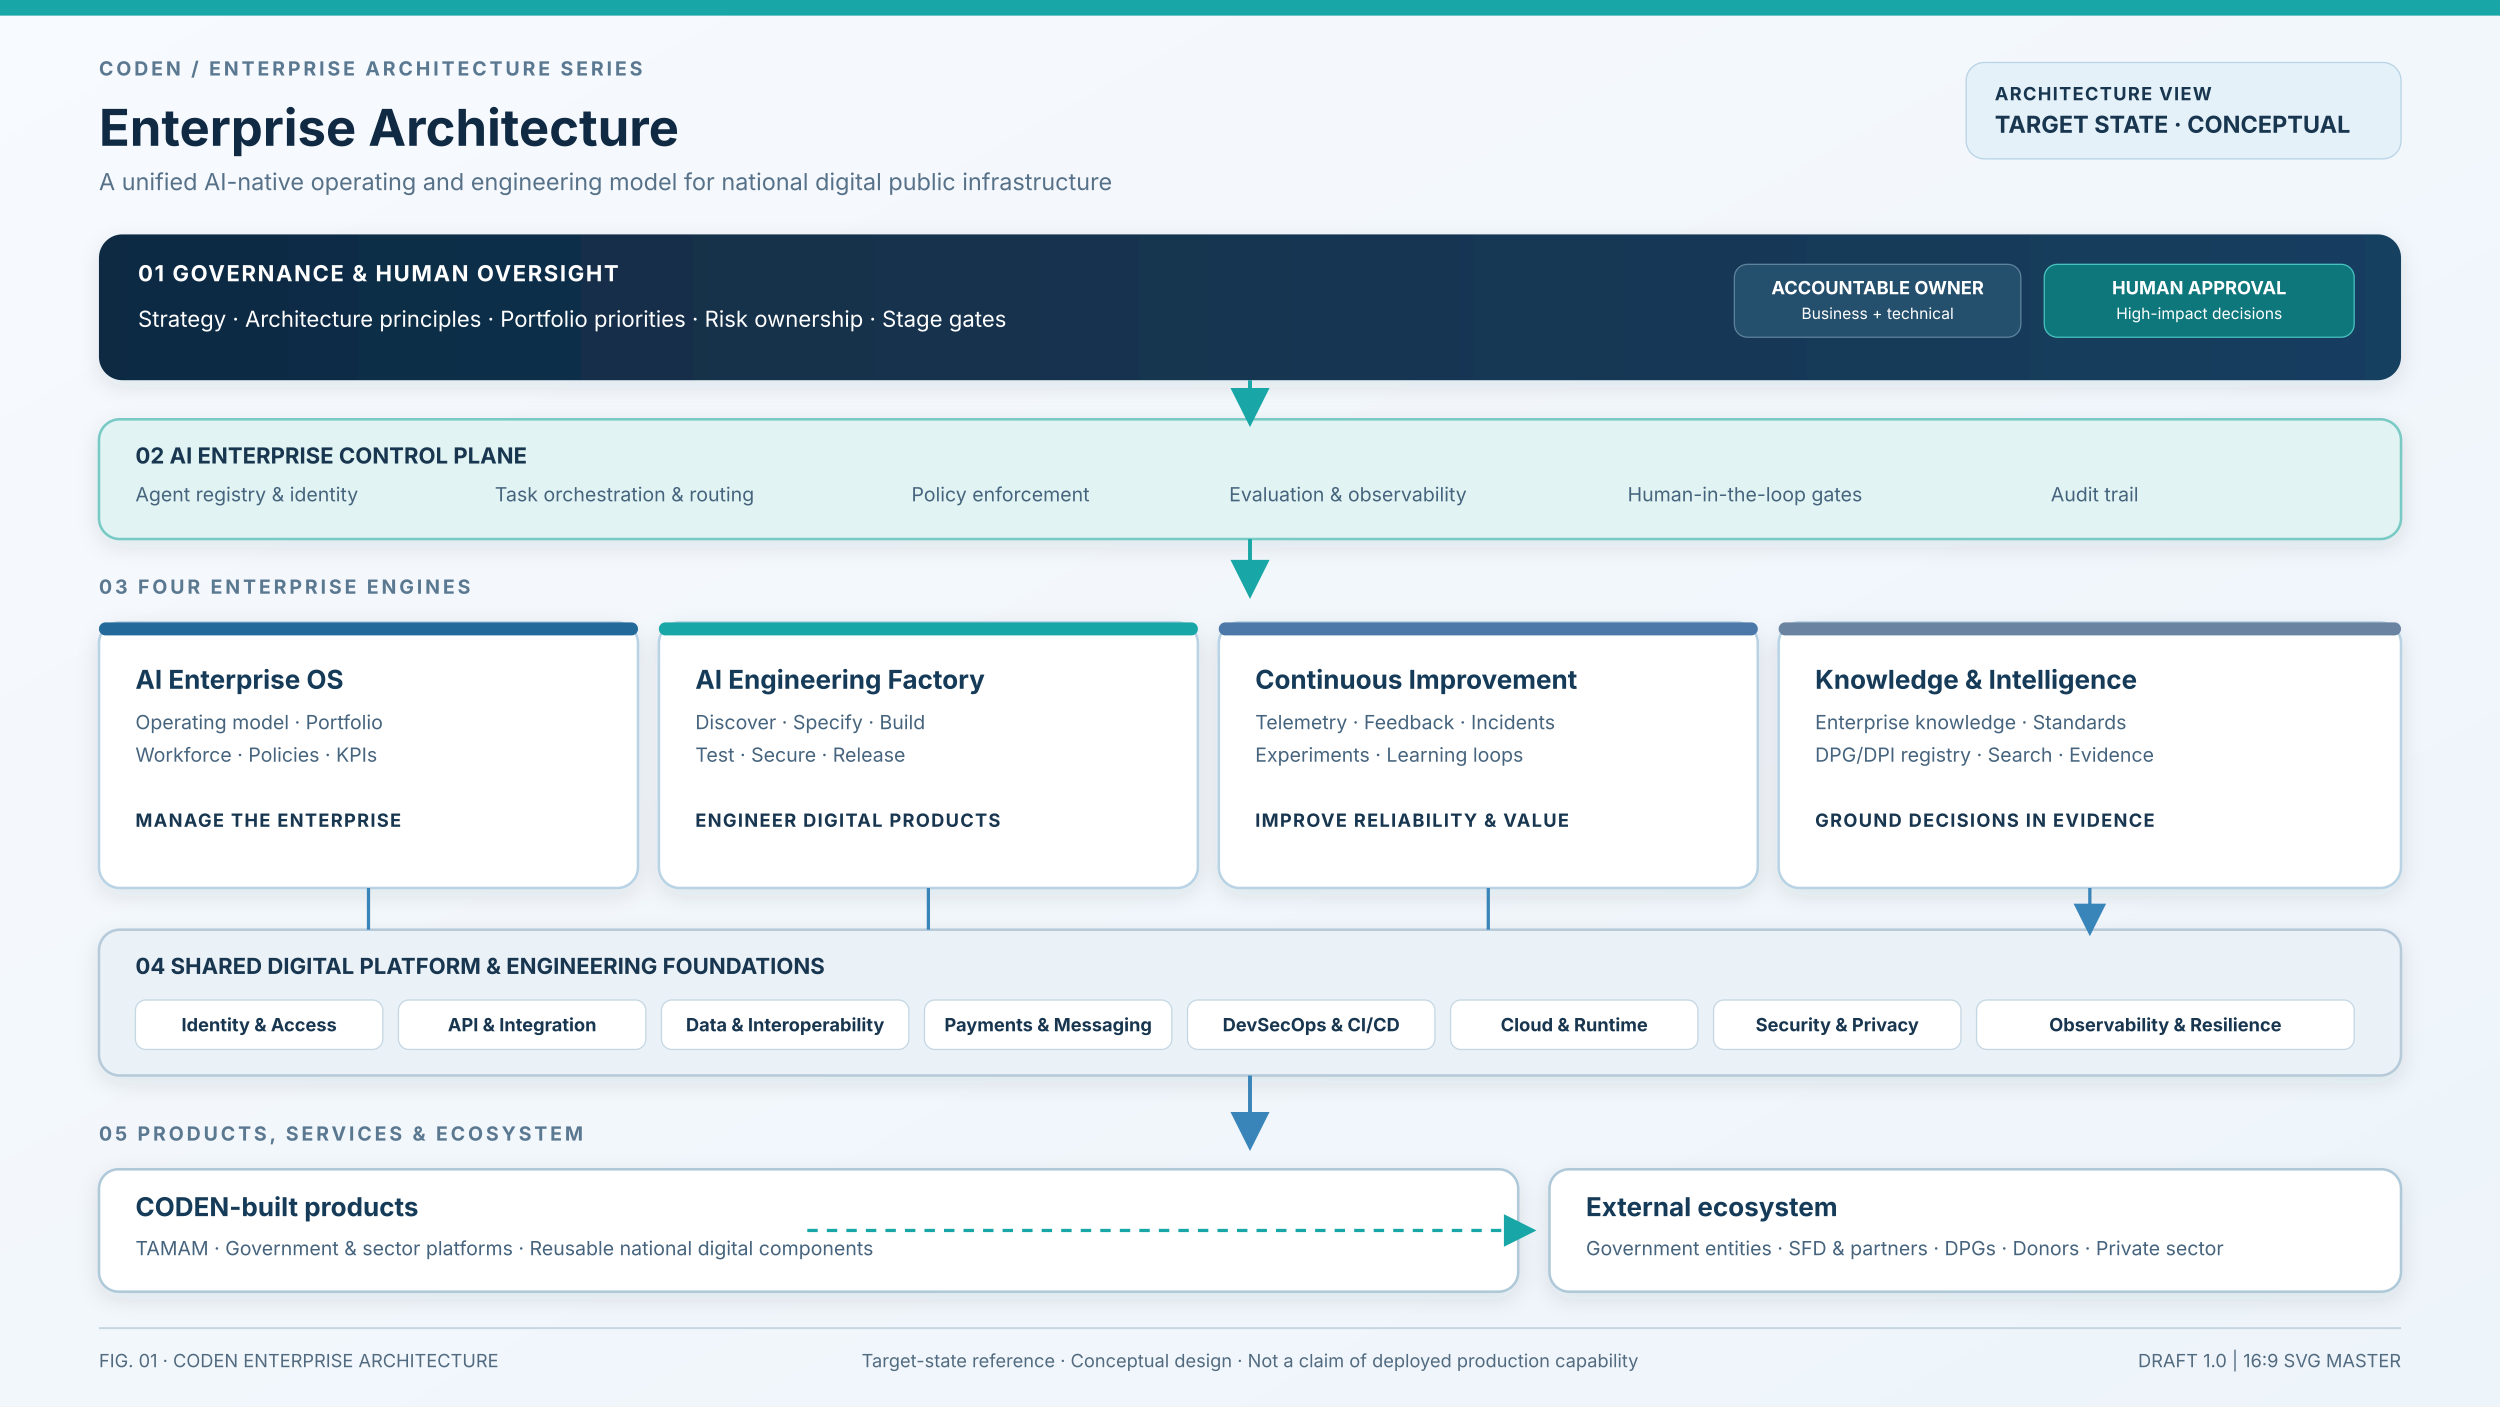
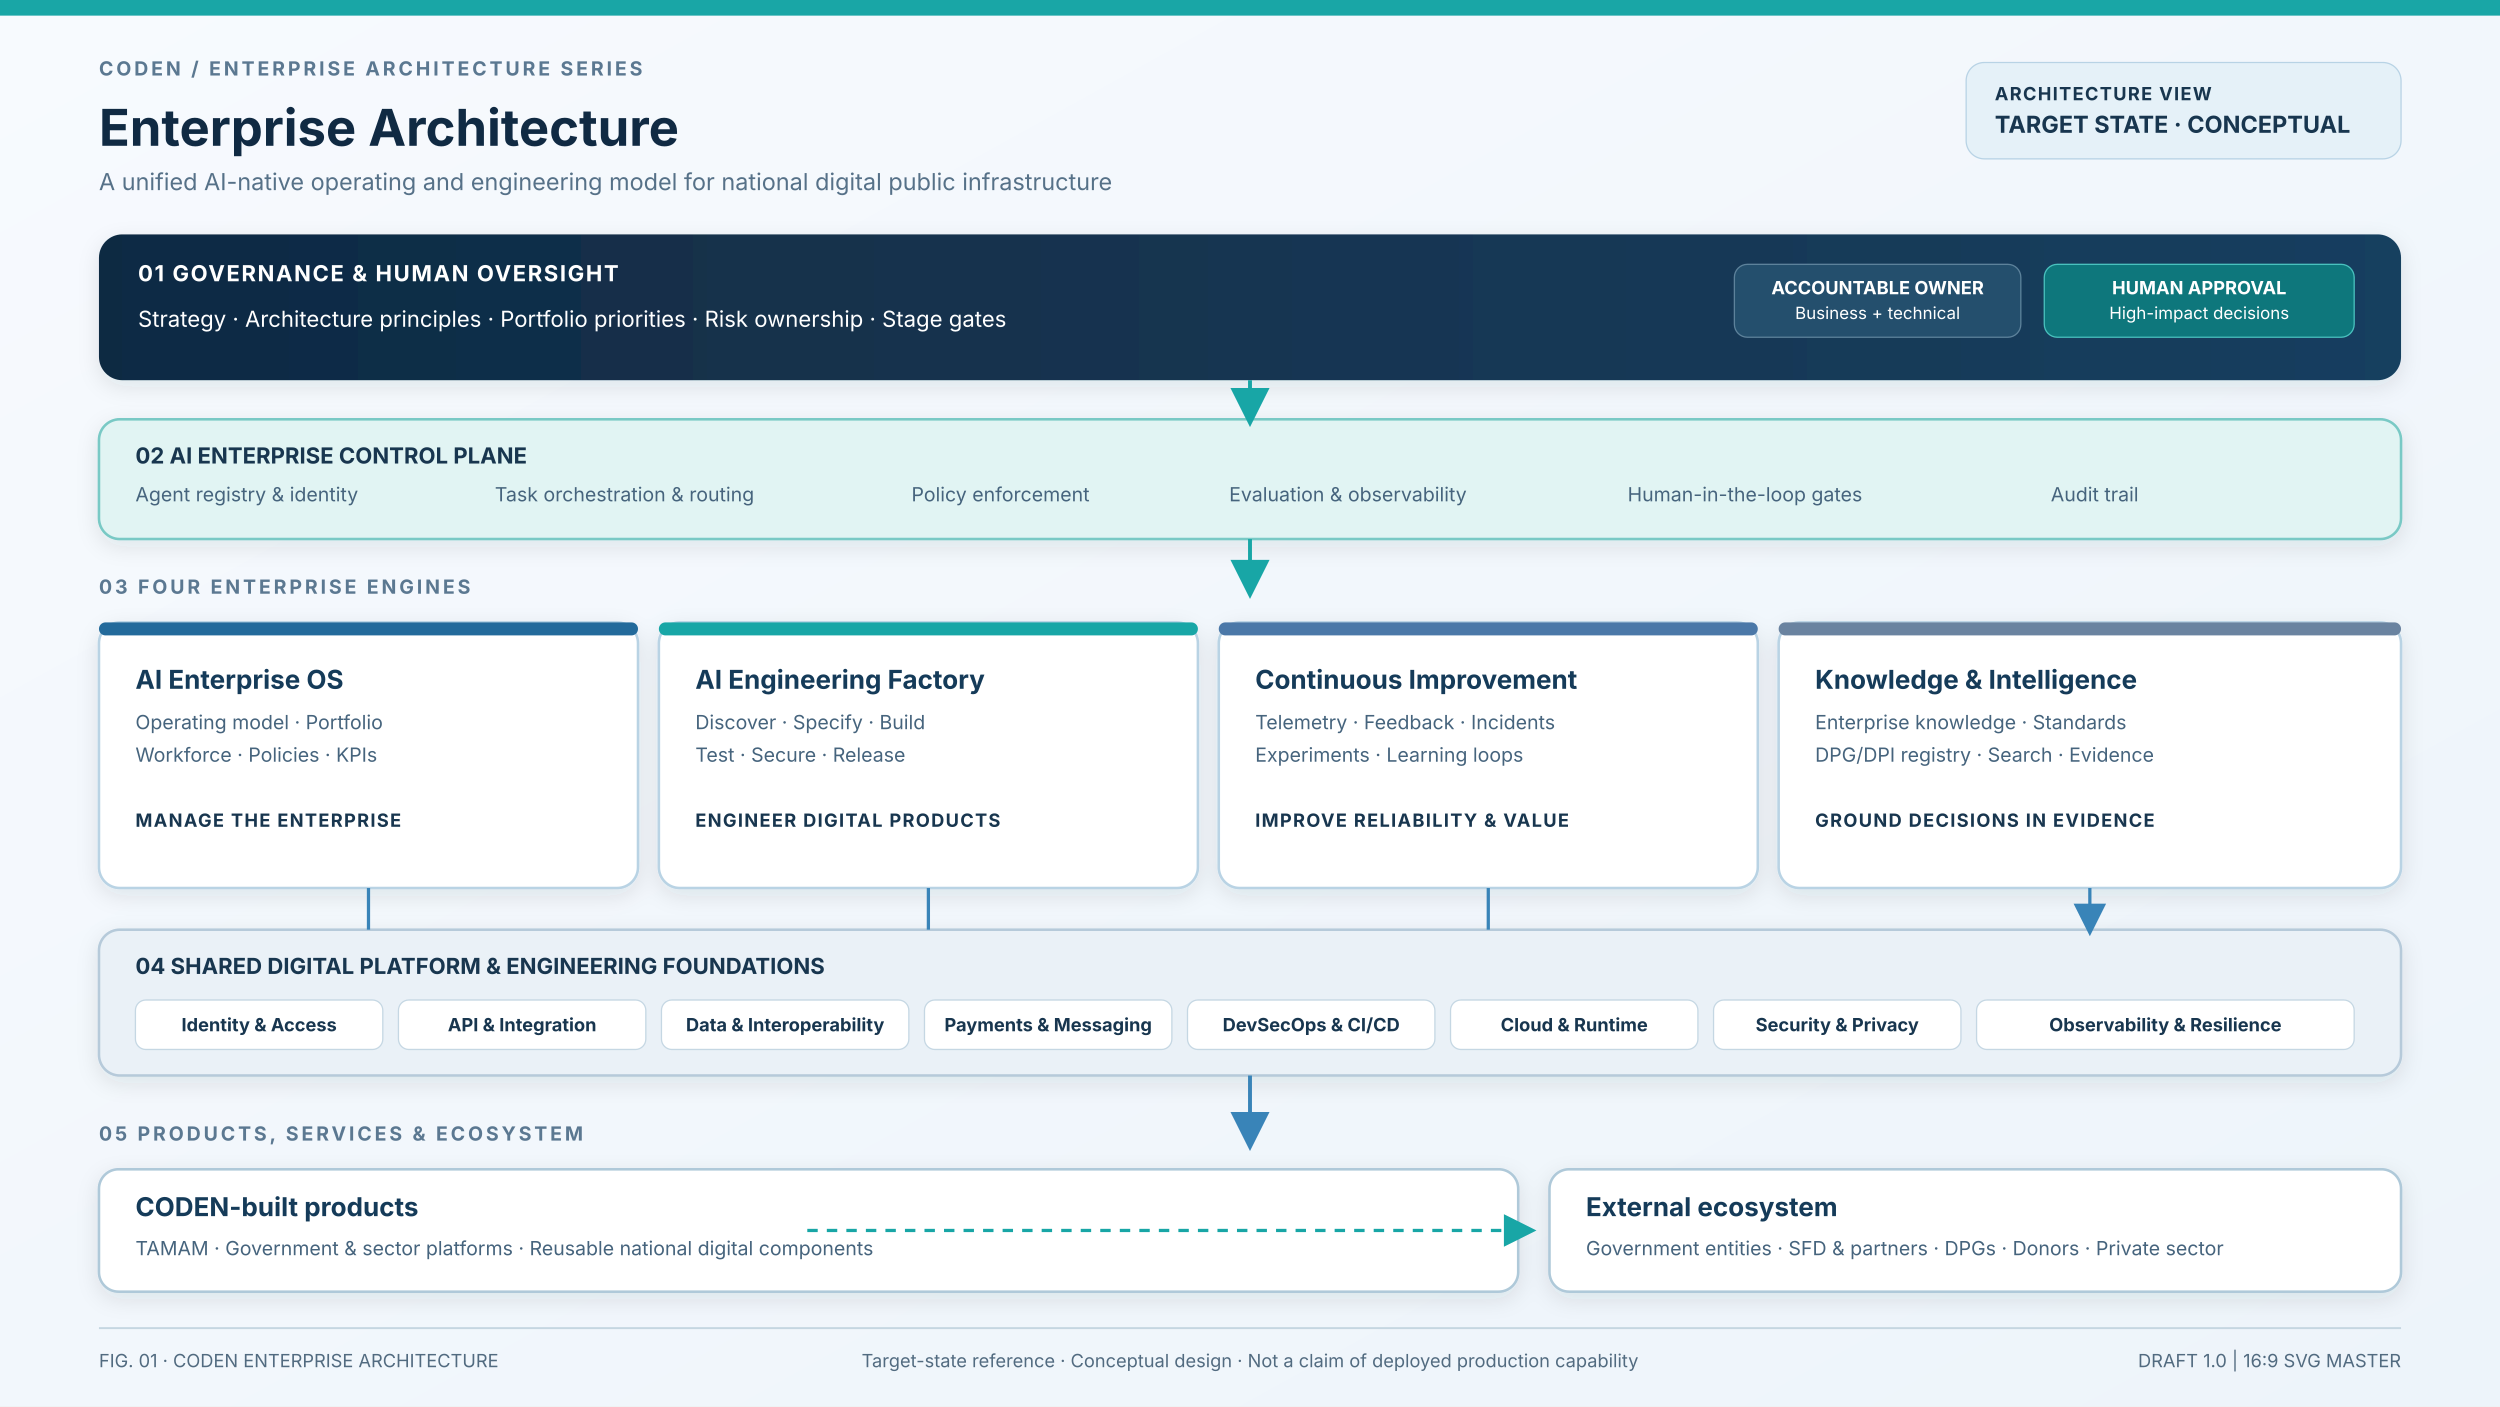
<svg xmlns="http://www.w3.org/2000/svg" width="1920" height="1080" viewBox="0 0 1920 1080" role="img" aria-labelledby="title desc">
  <defs>
    <linearGradient id="bg" x1="0" y1="0" x2="1" y2="1">
      <stop offset="0" stop-color="#F7FAFE" />
      <stop offset="1" stop-color="#EDF4FA" />
    </linearGradient>
    <linearGradient id="navy" x1="0" y1="0" x2="1" y2="0">
      <stop offset="0" stop-color="#102A43" />
      <stop offset="1" stop-color="#173F5F" />
    </linearGradient>
    <filter id="shadow" x="-20%" y="-20%" width="140%" height="150%">
      <feDropShadow dx="0" dy="5" stdDeviation="8" flood-color="#102A43" flood-opacity=".10" />
    </filter>
    <marker id="arrow" markerWidth="10" markerHeight="10" refX="8" refY="5" orient="auto">
      <path d="M0 0 L10 5 L0 10Z" fill="#3984B8" />
    </marker>
    <marker id="arrow2" markerWidth="10" markerHeight="10" refX="8" refY="5" orient="auto">
      <path d="M0 0 L10 5 L0 10Z" fill="#18A6A6" />
    </marker>
    <style>
 text{-webkit-font-smoothing:antialiased;text-rendering:geometricPrecision}

    text{font-family:Inter,Arial,sans-serif;fill:#18364F}
    .eyebrow{font-size:15px;font-weight:700;letter-spacing:2.2px;fill:#5B7891}
    .h1{font-size:39px;font-weight:750;fill:#102A43}
    .sub{font-size:18px;fill:#567188}
    .section{font-size:17px;font-weight:750;letter-spacing:1.2px;fill:#fff}
    .cardtitle{font-size:20px;font-weight:750;fill:#153B59}
    .body{font-size:15px;fill:#46647D}
    .small{font-size:14px;fill:#526B80}
    .tag{font-size:14px;font-weight:700;letter-spacing:1px}
    .white{fill:#fff}
    .line{fill:none;stroke:#3984B8;stroke-width:3;marker-end:url(#arrow)}
    .line2{fill:none;stroke:#18A6A6;stroke-width:3;marker-end:url(#arrow2)}
  </style>
  </defs>
  <rect width="1920" height="1080" fill="url(#bg)" />
  <rect x="0" y="0" width="1920" height="12" fill="#19A6A6" />
  <text x="76" y="58" class="eyebrow">CODEN  /  ENTERPRISE ARCHITECTURE SERIES</text>
  <text x="76" y="112" class="h1">Enterprise Architecture</text>
  <text x="76" y="146" class="sub">A unified AI-native operating and engineering model for national digital public infrastructure</text>
  <g transform="translate(1510 48)">
    <rect width="334" height="74" rx="14" fill="#E5F1F8" stroke="#B8D3E5" />
    <text x="22" y="29" class="tag" fill="#176A91">ARCHITECTURE VIEW</text>
    <text x="22" y="54" font-size="18" font-weight="750" fill="#153B59">TARGET STATE · CONCEPTUAL</text>
  </g>
  <g filter="url(#shadow)">
    <rect x="76" y="180" width="1768" height="112" rx="18" fill="url(#navy)" />
  </g>
  <text x="106" y="216" class="section">01  GOVERNANCE &amp; HUMAN OVERSIGHT</text>
  <text x="106" y="251" font-size="17" class="white">Strategy · Architecture principles · Portfolio priorities · Risk ownership · Stage gates</text>
  <g transform="translate(1332 203)">
    <rect width="220" height="56" rx="10" fill="#244F6D" stroke="#5D829B" />
    <text x="110" y="23" text-anchor="middle" class="white" font-size="14" font-weight="700">ACCOUNTABLE OWNER</text>
-     <text x="110" y="42" text-anchor="middle" class="white" font-size="12">Business + technical</text>
+     <text x="110" y="42" text-anchor="middle" class="white" font-size="13">Business + technical</text>
  </g>
  <g transform="translate(1570 203)">
    <rect width="238" height="56" rx="10" fill="#0E777C" stroke="#49C1BE" />
    <text x="119" y="23" text-anchor="middle" class="white" font-size="14" font-weight="700">HUMAN APPROVAL</text>
-     <text x="119" y="42" text-anchor="middle" class="white" font-size="12">High-impact decisions</text>
+     <text x="119" y="42" text-anchor="middle" class="white" font-size="13">High-impact decisions</text>
  </g>
  <g filter="url(#shadow)">
    <rect x="76" y="322" width="1768" height="92" rx="16" fill="#E1F4F3" stroke="#79C9C5" stroke-width="2" />
  </g>
  <text x="104" y="356" font-size="17" font-weight="750" fill="#087C80">02  AI ENTERPRISE CONTROL PLANE</text>
  <text x="104" y="385" class="body">Agent registry &amp; identity</text>
  <text x="380" y="385" class="body">Task orchestration &amp; routing</text>
  <text x="700" y="385" class="body">Policy enforcement</text>
  <text x="944" y="385" class="body">Evaluation &amp; observability</text>
  <text x="1250" y="385" class="body">Human-in-the-loop gates</text>
  <text x="1575" y="385" class="body">Audit trail</text>
  <text x="76" y="456" class="eyebrow">03  FOUR ENTERPRISE ENGINES</text>
  <g filter="url(#shadow)">
    <rect x="76" y="478" width="414" height="204" rx="16" fill="#fff" stroke="#B9D3E4" stroke-width="2" />
    <rect x="506" y="478" width="414" height="204" rx="16" fill="#fff" stroke="#B9D3E4" stroke-width="2" />
    <rect x="936" y="478" width="414" height="204" rx="16" fill="#fff" stroke="#B9D3E4" stroke-width="2" />
    <rect x="1366" y="478" width="478" height="204" rx="16" fill="#fff" stroke="#B9D3E4" stroke-width="2" />
  </g>
  <g>
    <rect x="76" y="478" width="414" height="10" rx="5" fill="#236A9B" />
    <text x="104" y="529" class="cardtitle">AI Enterprise OS</text>
    <text x="104" y="560" class="body">Operating model · Portfolio</text>
    <text x="104" y="585" class="body">Workforce · Policies · KPIs</text>
    <text x="104" y="635" class="tag" fill="#236A9B">MANAGE THE ENTERPRISE</text>
    <rect x="506" y="478" width="414" height="10" rx="5" fill="#18A6A6" />
    <text x="534" y="529" class="cardtitle">AI Engineering Factory</text>
    <text x="534" y="560" class="body">Discover · Specify · Build</text>
    <text x="534" y="585" class="body">Test · Secure · Release</text>
    <text x="534" y="635" class="tag" fill="#087C80">ENGINEER DIGITAL PRODUCTS</text>
    <rect x="936" y="478" width="414" height="10" rx="5" fill="#4B78A8" />
    <text x="964" y="529" class="cardtitle">Continuous Improvement</text>
    <text x="964" y="560" class="body">Telemetry · Feedback · Incidents</text>
    <text x="964" y="585" class="body">Experiments · Learning loops</text>
    <text x="964" y="635" class="tag" fill="#315E8A">IMPROVE RELIABILITY &amp; VALUE</text>
    <rect x="1366" y="478" width="478" height="10" rx="5" fill="#6A83A0" />
    <text x="1394" y="529" class="cardtitle">Knowledge &amp; Intelligence</text>
    <text x="1394" y="560" class="body">Enterprise knowledge · Standards</text>
    <text x="1394" y="585" class="body">DPG/DPI registry · Search · Evidence</text>
    <text x="1394" y="635" class="tag" fill="#496681">GROUND DECISIONS IN EVIDENCE</text>
  </g>
  <g filter="url(#shadow)">
    <rect x="76" y="714" width="1768" height="112" rx="16" fill="#EAF1F7" stroke="#B6CADA" stroke-width="2" />
  </g>
  <text x="104" y="748" font-size="17" font-weight="750" fill="#234F70">04  SHARED DIGITAL PLATFORM &amp; ENGINEERING FOUNDATIONS</text>
  <g font-size="14" font-weight="650" fill="#315E7C">
    <rect x="104" y="768" width="190" height="38" rx="8" fill="#fff" stroke="#C5D7E3" />
    <text x="199" y="792" text-anchor="middle">Identity &amp; Access</text>
    <rect x="306" y="768" width="190" height="38" rx="8" fill="#fff" stroke="#C5D7E3" />
    <text x="401" y="792" text-anchor="middle">API &amp; Integration</text>
    <rect x="508" y="768" width="190" height="38" rx="8" fill="#fff" stroke="#C5D7E3" />
    <text x="603" y="792" text-anchor="middle">Data &amp; Interoperability</text>
    <rect x="710" y="768" width="190" height="38" rx="8" fill="#fff" stroke="#C5D7E3" />
    <text x="805" y="792" text-anchor="middle">Payments &amp; Messaging</text>
    <rect x="912" y="768" width="190" height="38" rx="8" fill="#fff" stroke="#C5D7E3" />
    <text x="1007" y="792" text-anchor="middle">DevSecOps &amp; CI/CD</text>
    <rect x="1114" y="768" width="190" height="38" rx="8" fill="#fff" stroke="#C5D7E3" />
    <text x="1209" y="792" text-anchor="middle">Cloud &amp; Runtime</text>
    <rect x="1316" y="768" width="190" height="38" rx="8" fill="#fff" stroke="#C5D7E3" />
    <text x="1411" y="792" text-anchor="middle">Security &amp; Privacy</text>
    <rect x="1518" y="768" width="290" height="38" rx="8" fill="#fff" stroke="#C5D7E3" />
    <text x="1663" y="792" text-anchor="middle">Observability &amp; Resilience</text>
  </g>
  <text x="76" y="876" class="eyebrow">05  PRODUCTS, SERVICES &amp; ECOSYSTEM</text>
  <g filter="url(#shadow)">
    <rect x="76" y="898" width="1090" height="94" rx="15" fill="#fff" stroke="#AFC9D9" stroke-width="2" />
    <rect x="1190" y="898" width="654" height="94" rx="15" fill="#fff" stroke="#AFC9D9" stroke-width="2" />
  </g>
  <text x="104" y="934" class="cardtitle">CODEN-built products</text>
  <text x="104" y="964" class="body">TAMAM · Government &amp; sector platforms · Reusable national digital components</text>
  <text x="1218" y="934" class="cardtitle">External ecosystem</text>
  <text x="1218" y="964" class="body">Government entities · SFD &amp; partners · DPGs · Donors · Private sector</text>
  <path d="M960 292 V322" class="line2" />
  <path d="M960 414 V454" class="line2" />
  <path d="M283 682 V714 M713 682 V714 M1143 682 V714 M1605 682 V714" fill="none" stroke="#3984B8" stroke-width="2.5" marker-end="url(#arrow)" />
  <path d="M960 826 V878" class="line" />
  <path d="M620 945 H1175" fill="none" stroke="#18A6A6" stroke-width="2.5" stroke-dasharray="8 7" marker-end="url(#arrow2)" />
  <line x1="76" y1="1020" x2="1844" y2="1020" stroke="#C5D6E1" stroke-width="1.5" />
  <text x="76" y="1050" class="small">FIG. 01  ·  CODEN ENTERPRISE ARCHITECTURE</text>
  <text x="960" y="1050" text-anchor="middle" class="small">Target-state reference · Conceptual design · Not a claim of deployed production capability</text>
  <text x="1844" y="1050" text-anchor="end" class="small">DRAFT 1.0  |  16:9 SVG MASTER</text>
</svg>
